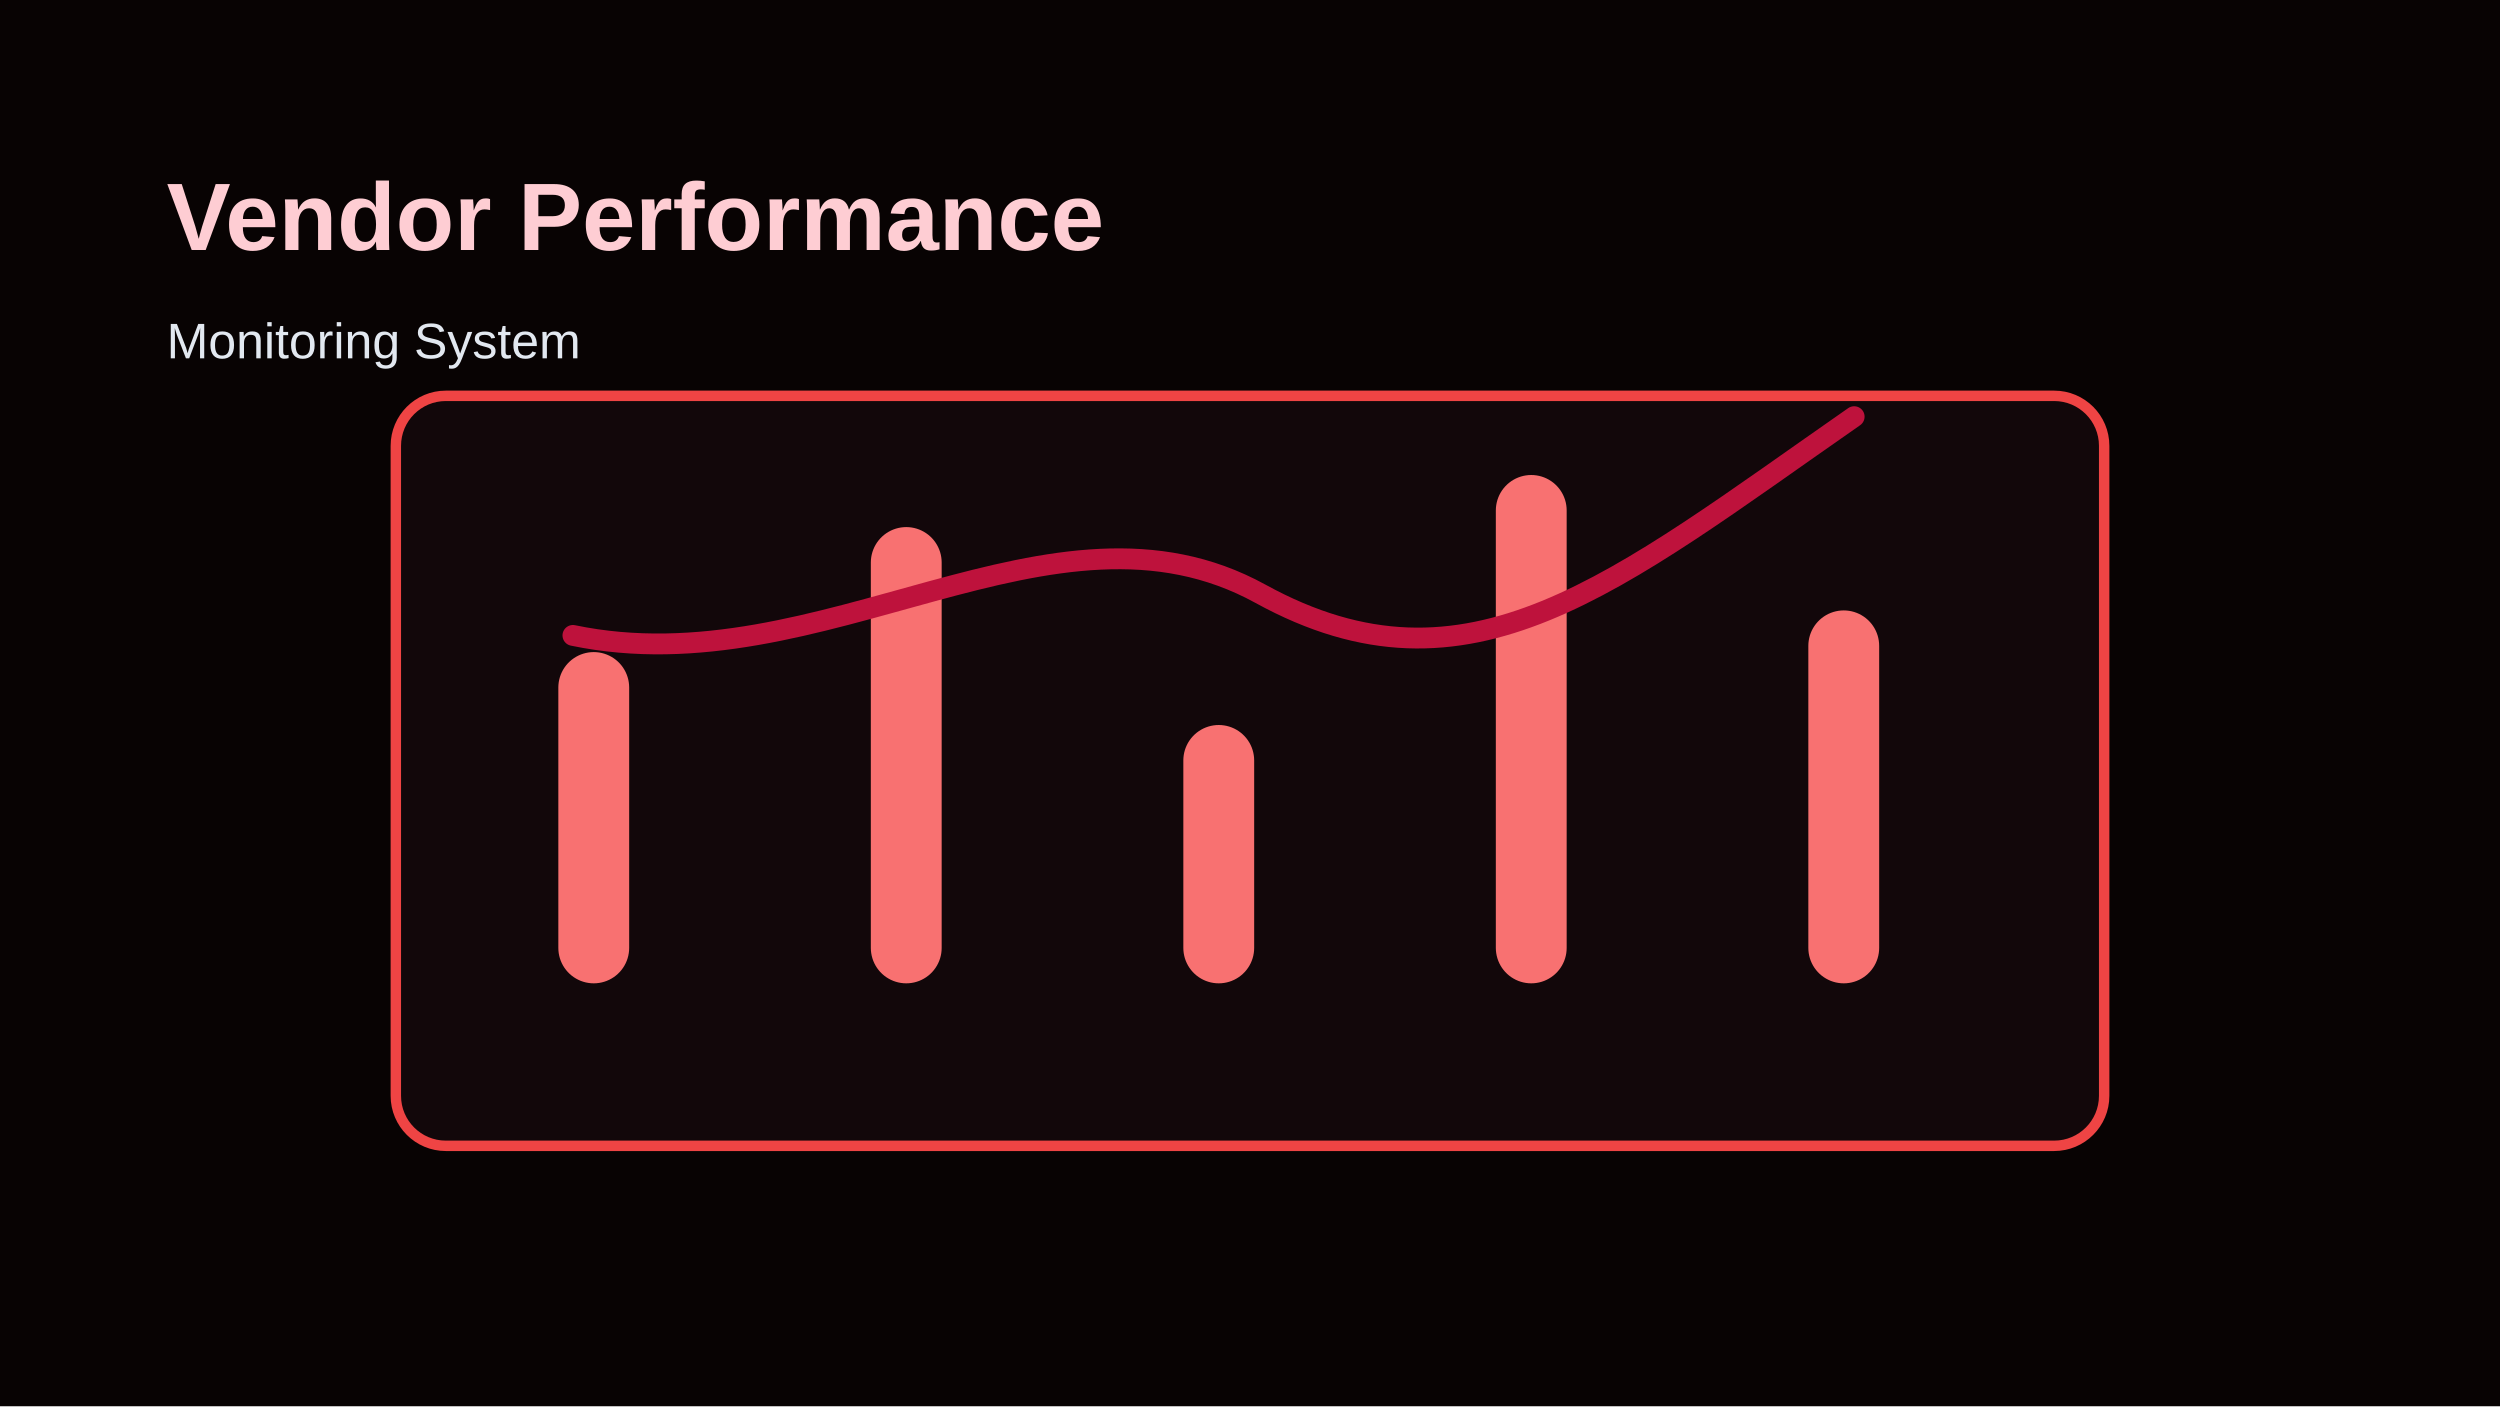
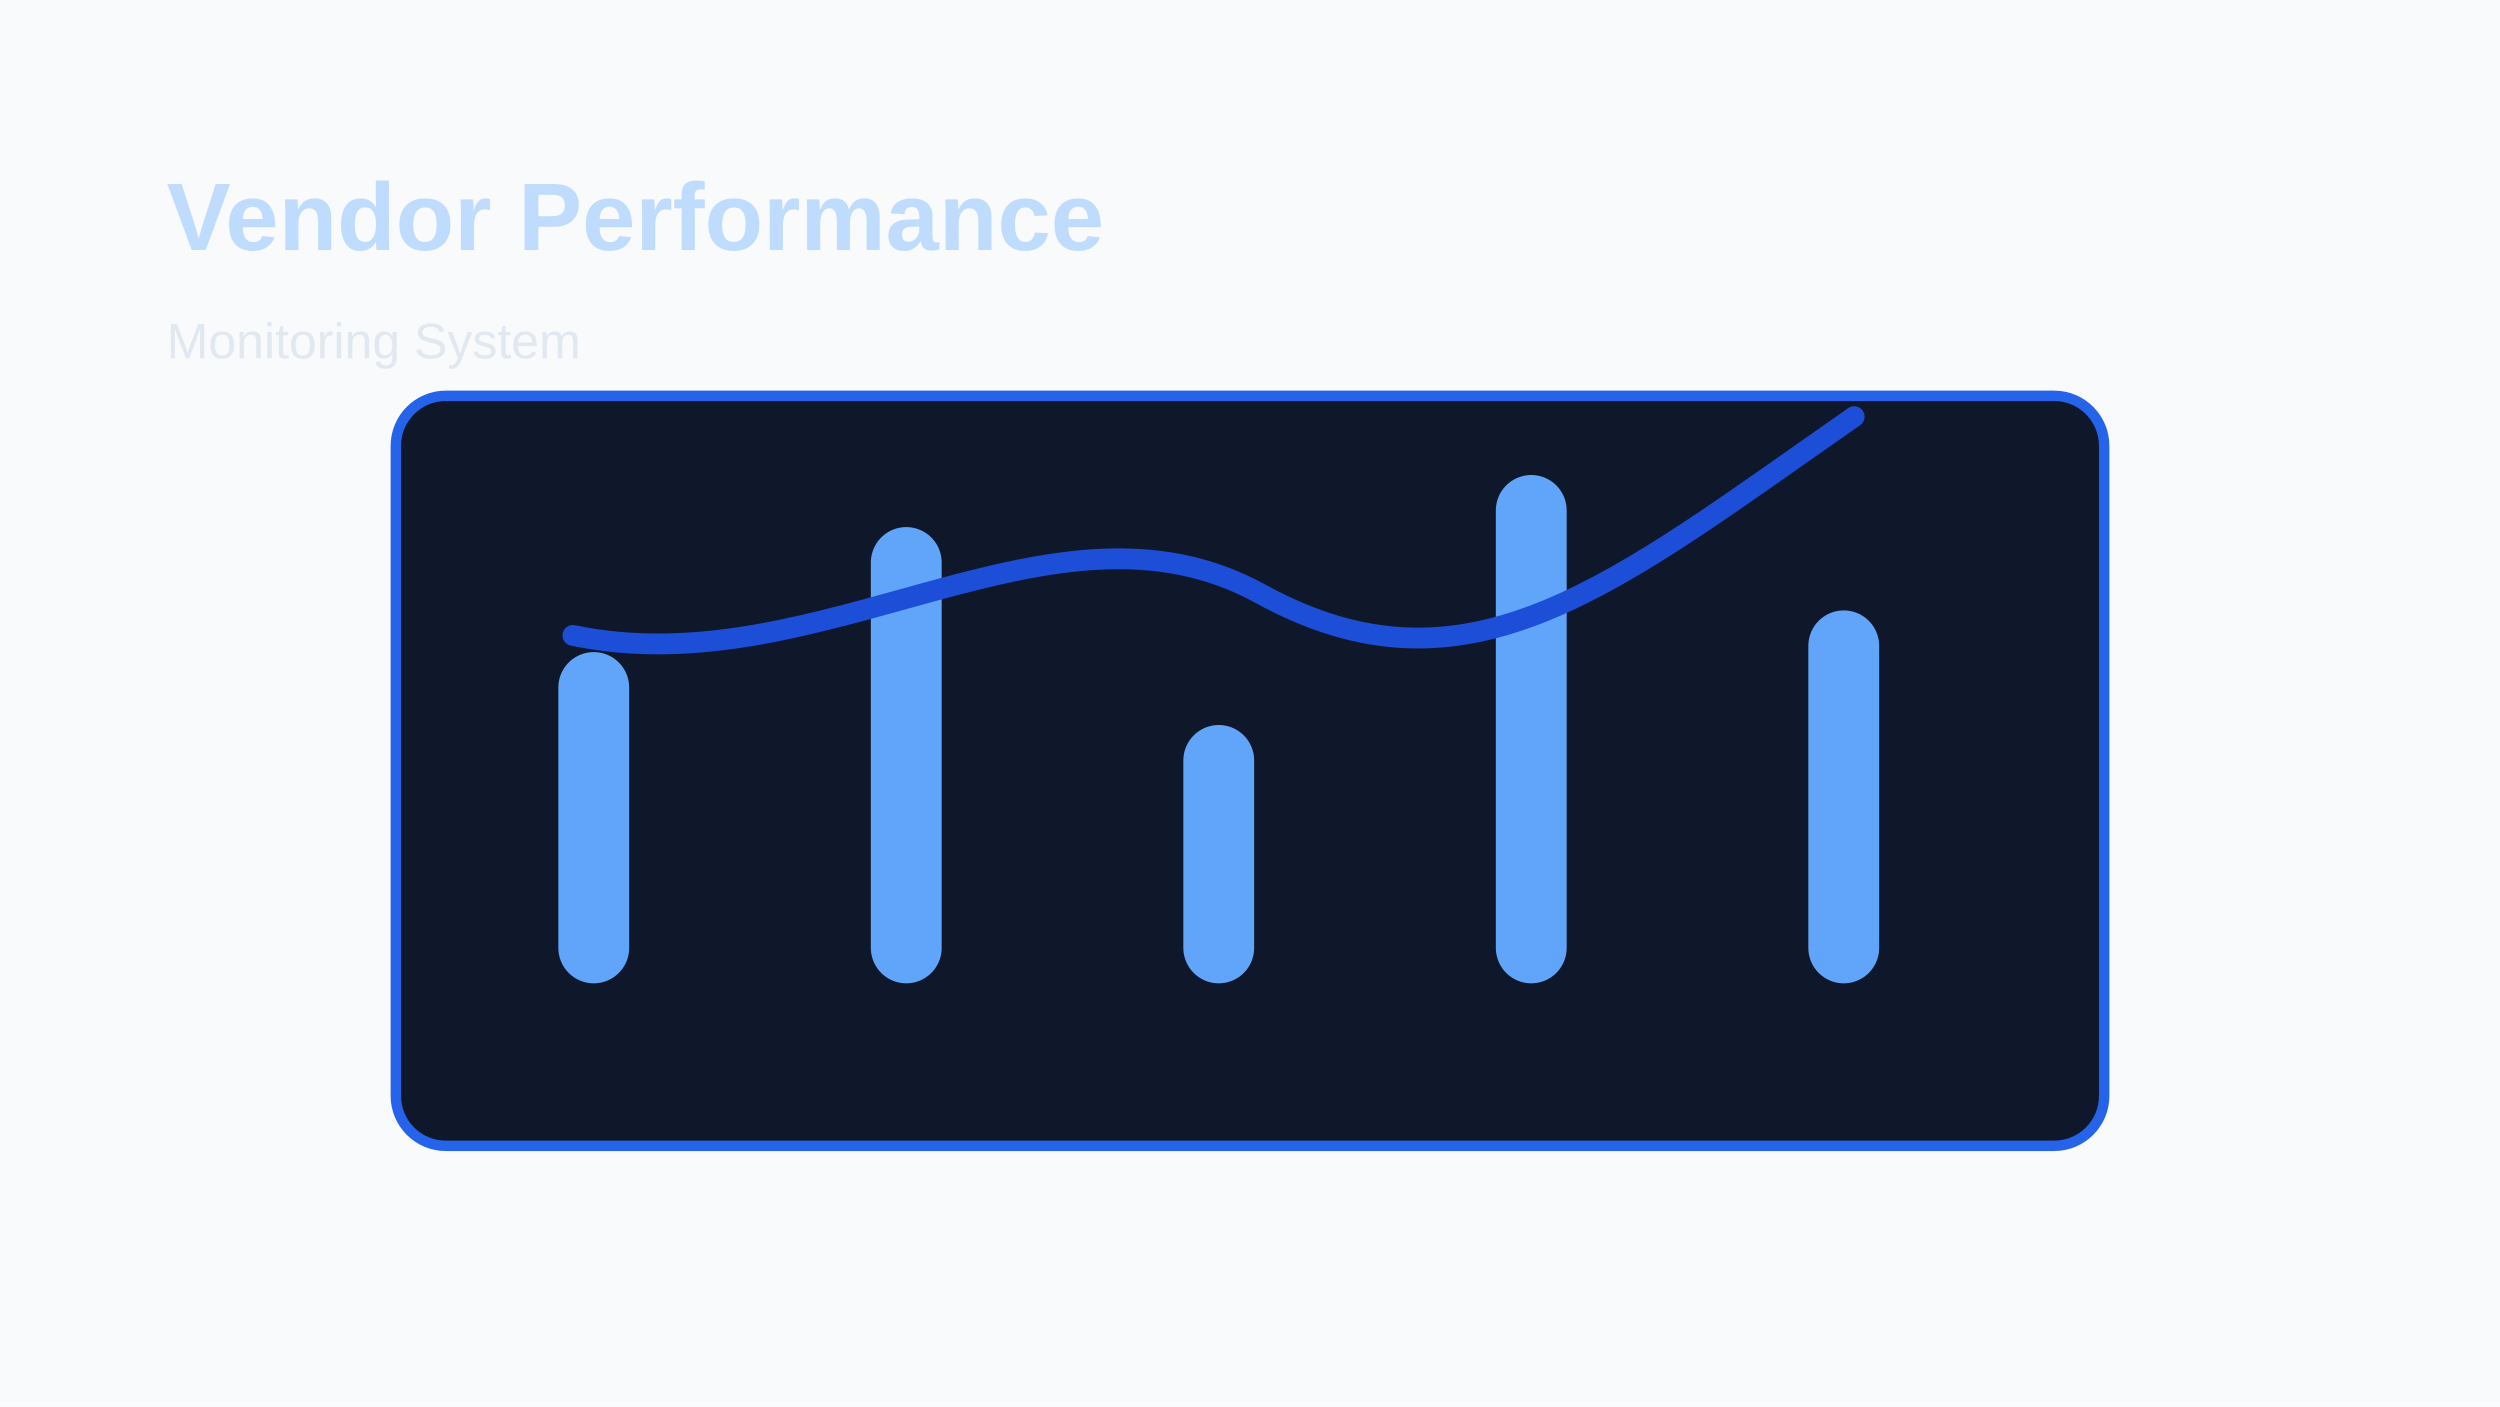
<svg xmlns="http://www.w3.org/2000/svg" viewBox="0 0 1200 675" role="img" aria-label="Vendor Monitoring project placeholder">
-   <rect width="1200" height="675" fill="#080303" />
-   <rect x="190" y="190" width="820" height="360" rx="24" fill="#12070a" stroke="#ef4444" stroke-width="5" />
-   <path d="M285 455V330M435 455V270M585 455V365M735 455V245M885 455V310" stroke="#f87171" stroke-width="34" stroke-linecap="round" />
-   <path d="M275 305c120 25 230-75 330-20s170-5 285-85" fill="none" stroke="#be123c" stroke-width="10" stroke-linecap="round" />
-   <text x="80" y="120" fill="#fecdd3" font-family="Arial" font-size="46" font-weight="700">Vendor Performance</text>
+   <rect width="1200" height="675" fill="#f8fafc" />
+   <rect x="190" y="190" width="820" height="360" rx="24" fill="#0f172a" stroke="#2563eb" stroke-width="5" />
+   <path d="M285 455V330M435 455V270M585 455V365M735 455V245M885 455V310" stroke="#60a5fa" stroke-width="34" stroke-linecap="round" />
+   <path d="M275 305c120 25 230-75 330-20s170-5 285-85" fill="none" stroke="#1d4ed8" stroke-width="10" stroke-linecap="round" />
+   <text x="80" y="120" fill="#bfdbfe" font-family="Arial" font-size="46" font-weight="700">Vendor Performance</text>
  <text x="80" y="172" fill="#e2e8f0" font-family="Arial" font-size="24">Monitoring System</text>
</svg>
